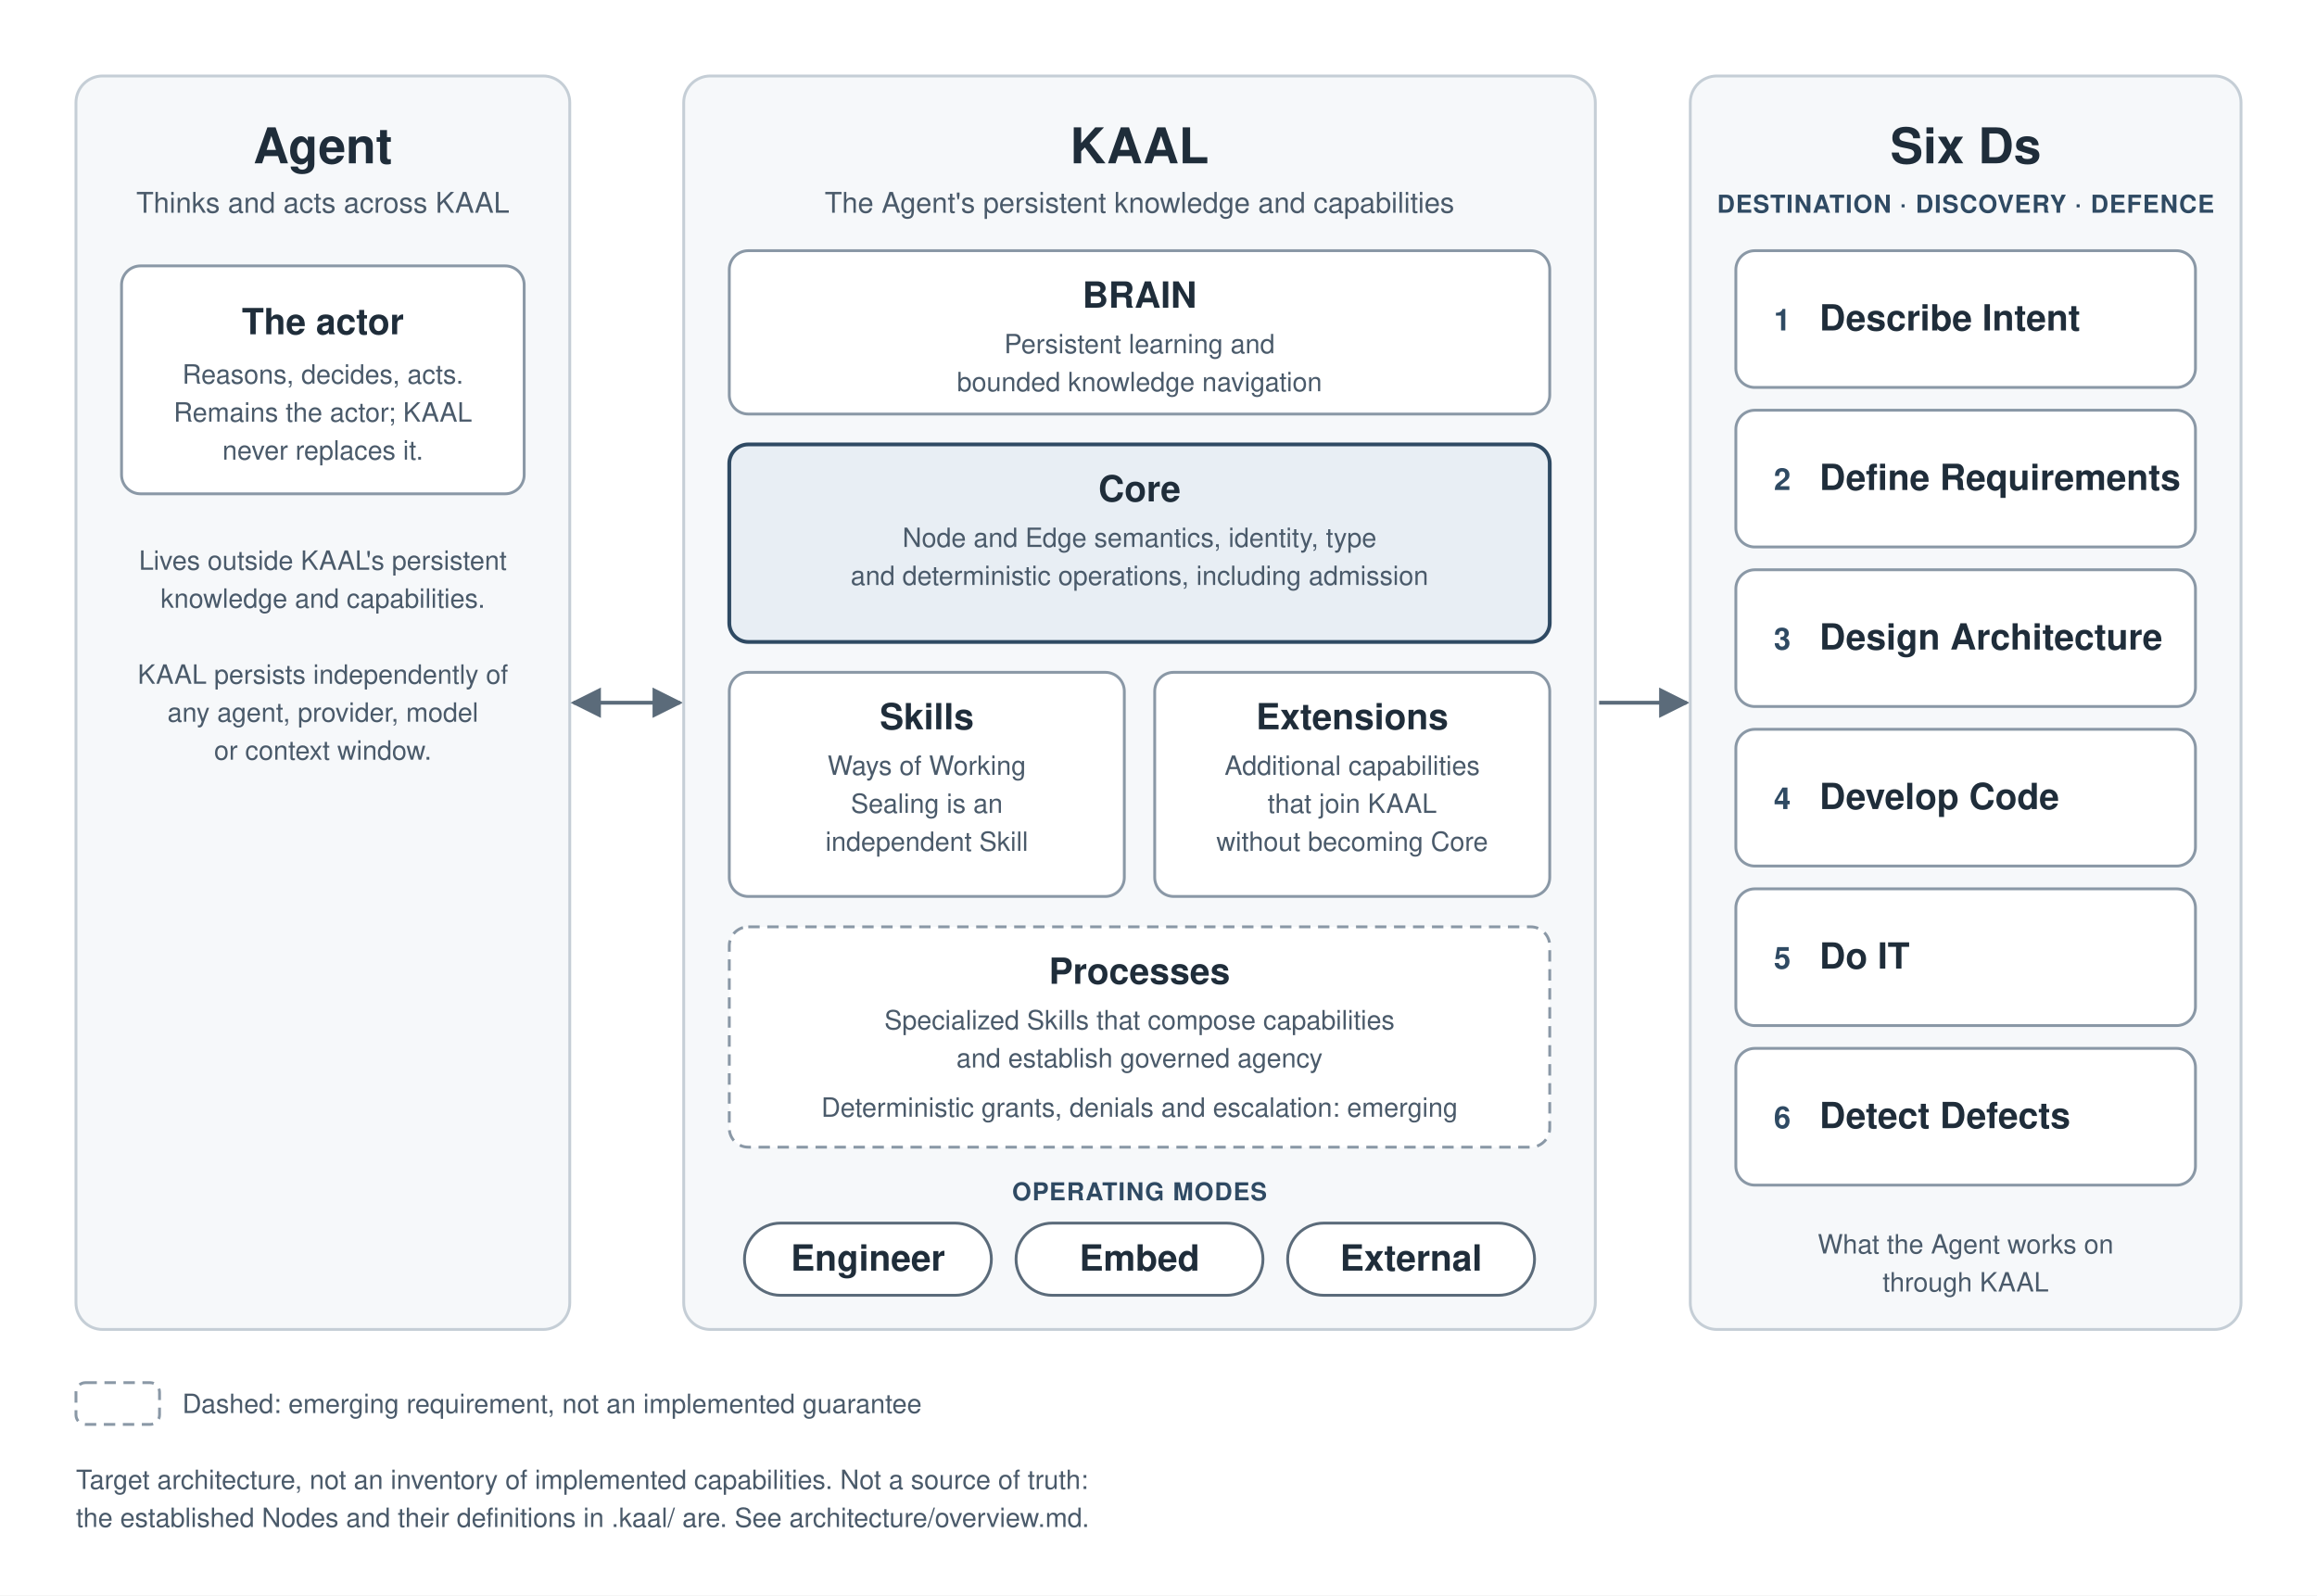
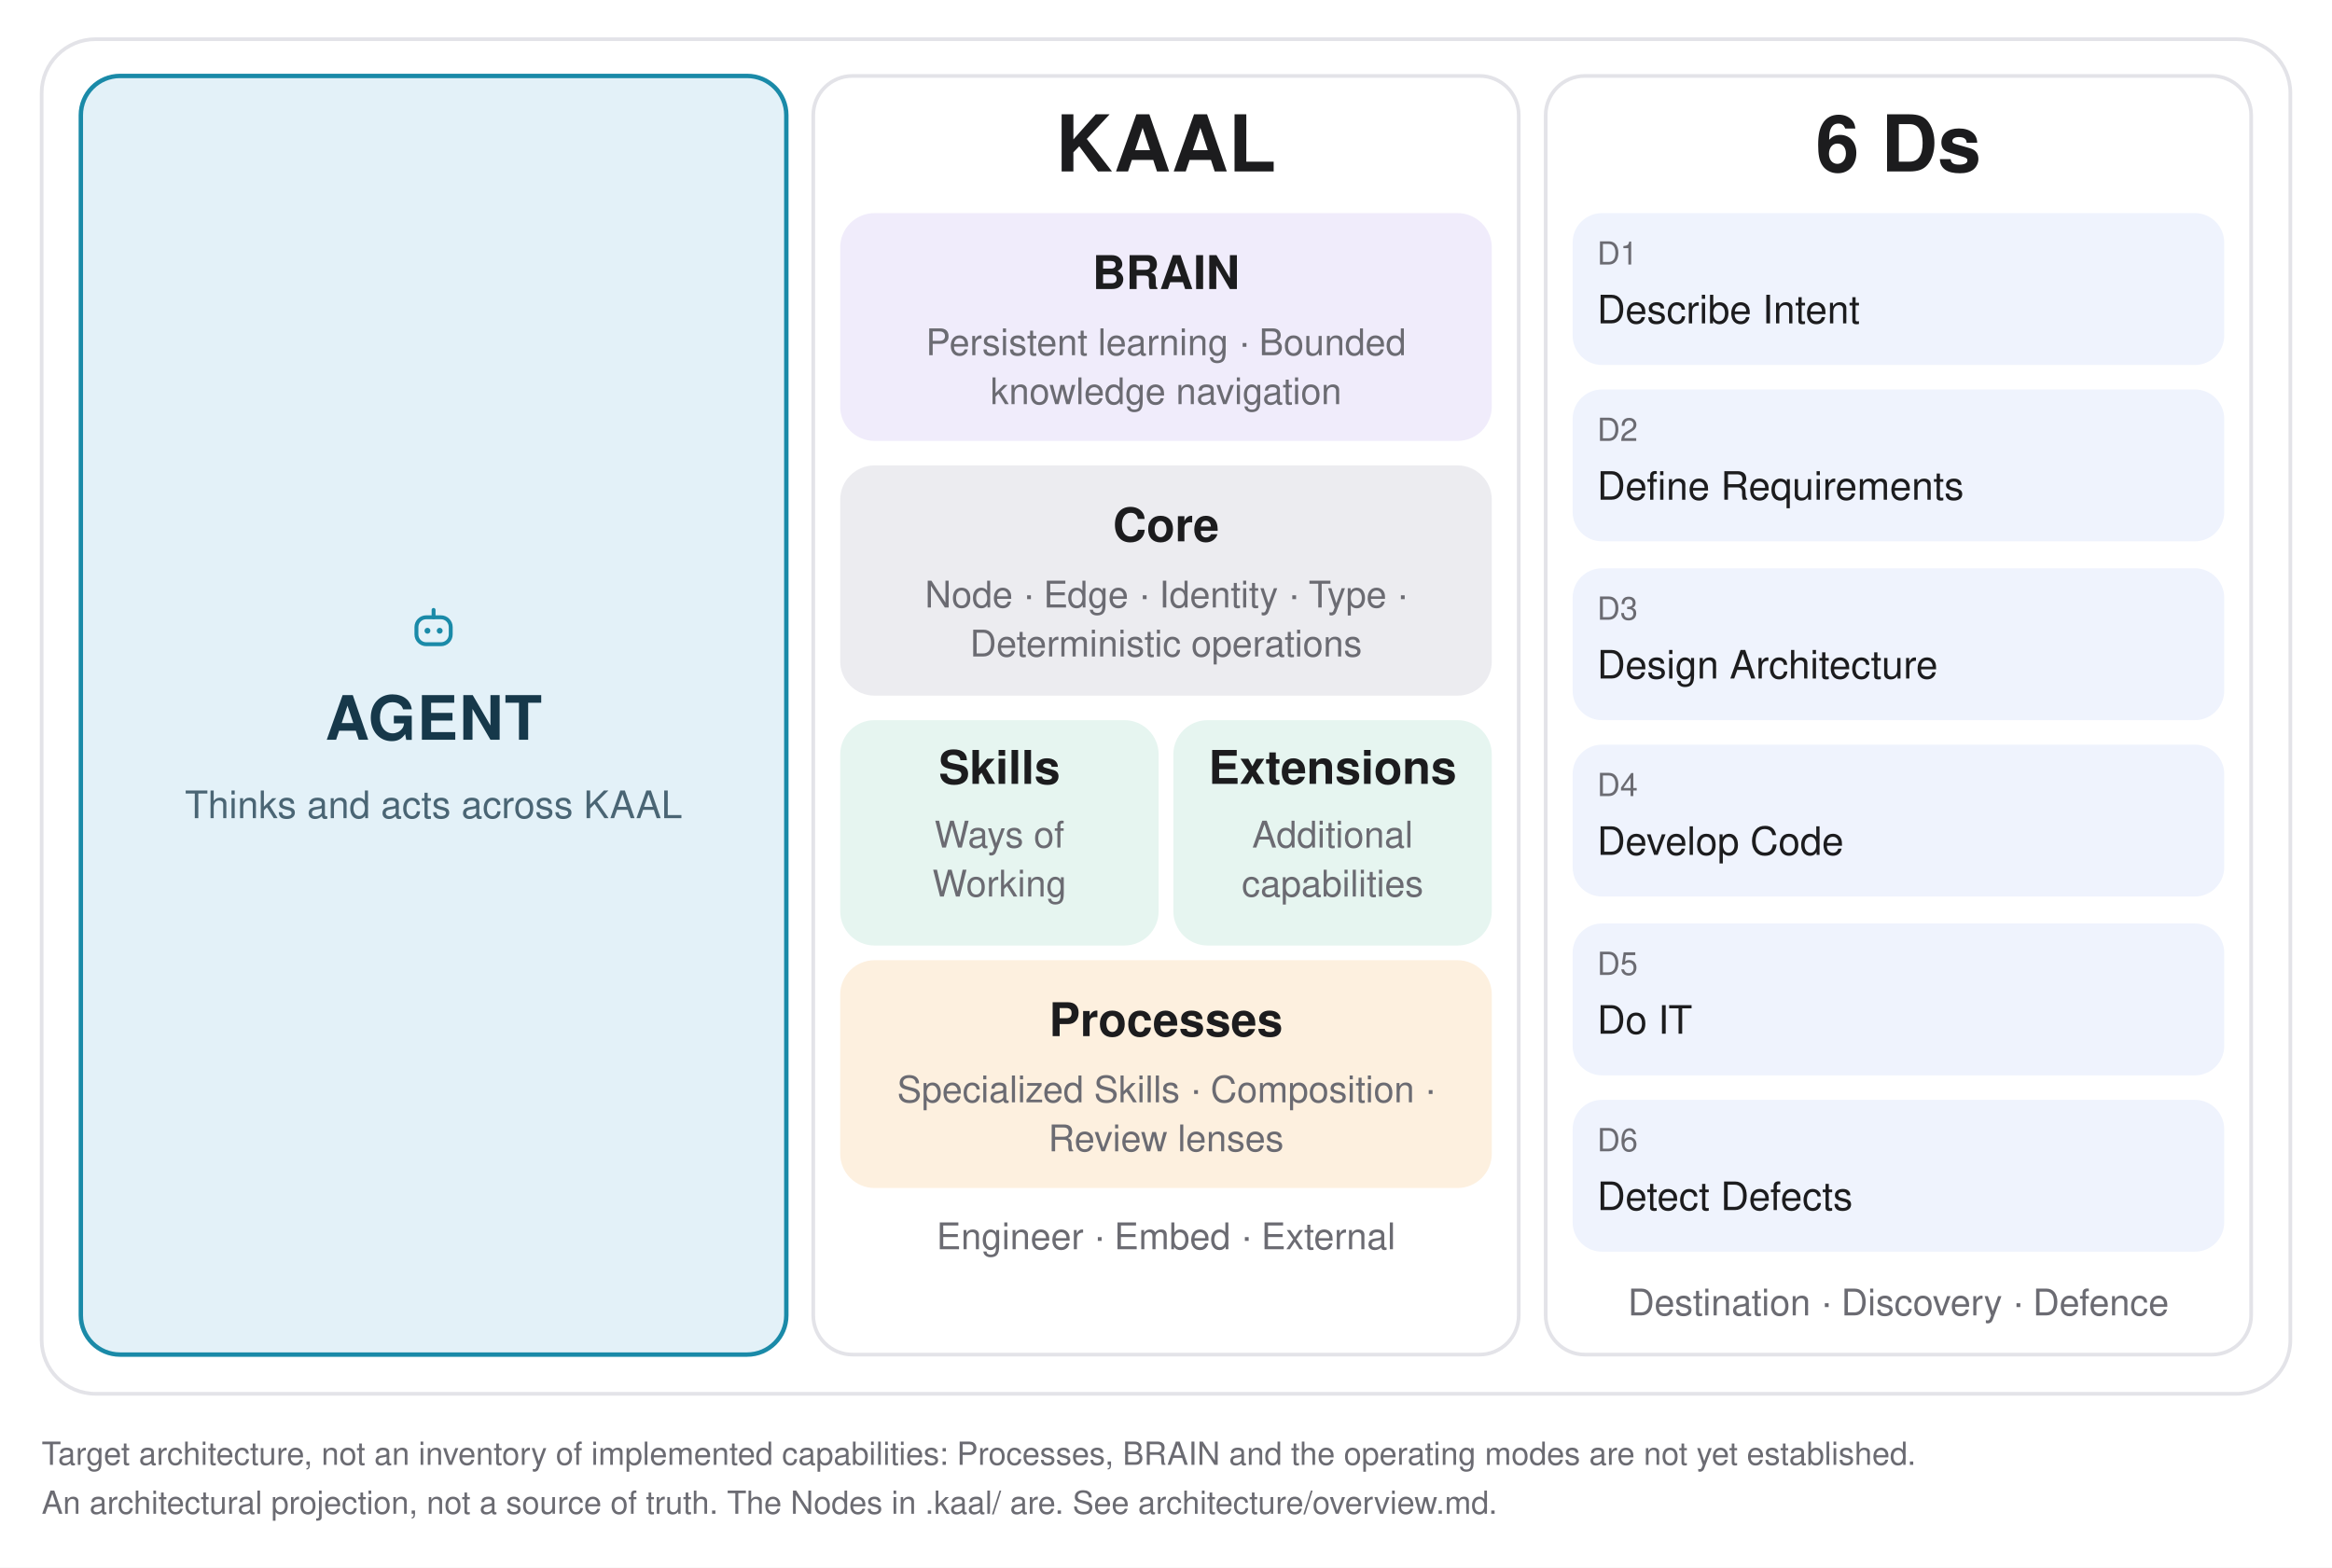
- <svg xmlns="http://www.w3.org/2000/svg" viewBox="0 0 1220 840" width="1220" height="840" role="img" aria-labelledby="t d" font-family="Helvetica, Arial, sans-serif">
-   <defs>
-     <marker id="a" viewBox="0 0 10 10" refX="9" refY="5" markerWidth="8" markerHeight="8" orient="auto-start-reverse">
-       <path d="M0 0 L10 5 L0 10 z" fill="#5b6b7a" />
-     </marker>
-     <style>
-       .col { fill:#f6f8fa; stroke:#c5ced6; stroke-width:1.5 }
-       .box { fill:#ffffff; stroke:#8a98a6; stroke-width:1.5 }
-       .core { fill:#e8eef4; stroke:#2f4a63; stroke-width:2 }
-       .emerging { fill:#ffffff; stroke:#8a98a6; stroke-width:1.5; stroke-dasharray:6 4 }
-       .pill { fill:#ffffff; stroke:#5b6b7a; stroke-width:1.5 }
-       .h { font-size:26px; font-weight:700; fill:#1f2d3a }
-       .sub { font-size:15px; fill:#4a5a6a }
-       .n { font-size:19px; font-weight:700; fill:#1f2d3a }
-       .s { font-size:14px; fill:#4a5a6a }
-       .num { font-size:16px; font-weight:700; fill:#2f4a63 }
-       .frame { font-size:13px; font-weight:700; letter-spacing:0.5px; fill:#2f4a63 }
-       .note { font-size:14px; fill:#4a5a6a }
-       .arrow { stroke:#5b6b7a; stroke-width:2; fill:none }
-     </style>
-   </defs>
-   <rect width="1220" height="840" fill="#ffffff" />
-   <rect class="col" x="40" y="40" width="260" height="660" rx="14" />
-   <text class="h" x="170" y="86" text-anchor="middle">Agent</text>
-   <text class="sub" x="170" y="112" text-anchor="middle">Thinks and acts across KAAL</text>
-   <rect class="box" x="64" y="140" width="212" height="120" rx="10" />
-   <text class="n" x="170" y="176" text-anchor="middle">The actor</text>
-   <text class="s" x="170" y="202" text-anchor="middle">Reasons, decides, acts.</text>
-   <text class="s" x="170" y="222" text-anchor="middle">Remains the actor; KAAL</text>
-   <text class="s" x="170" y="242" text-anchor="middle">never replaces it.</text>
-   <text class="s" x="170" y="300" text-anchor="middle">Lives outside KAAL's persistent</text>
-   <text class="s" x="170" y="320" text-anchor="middle">knowledge and capabilities.</text>
-   <text class="s" x="170" y="360" text-anchor="middle">KAAL persists independently of</text>
-   <text class="s" x="170" y="380" text-anchor="middle">any agent, provider, model</text>
-   <text class="s" x="170" y="400" text-anchor="middle">or context window.</text>
-   <path class="arrow" d="M302 370 L358 370" marker-start="url(#a)" marker-end="url(#a)" />
-   <rect class="col" x="360" y="40" width="480" height="660" rx="14" />
-   <text class="h" x="600" y="86" text-anchor="middle">KAAL</text>
-   <text class="sub" x="600" y="112" text-anchor="middle">The Agent's persistent knowledge and capabilities</text>
-   <rect class="box" x="384" y="132" width="432" height="86" rx="10" />
-   <text class="n" x="600" y="162" text-anchor="middle">BRAIN</text>
-   <text class="s" x="600" y="186" text-anchor="middle">Persistent learning and</text>
-   <text class="s" x="600" y="206" text-anchor="middle">bounded knowledge navigation</text>
-   <rect class="core" x="384" y="234" width="432" height="104" rx="10" />
-   <text class="n" x="600" y="264" text-anchor="middle">Core</text>
-   <text class="s" x="600" y="288" text-anchor="middle">Node and Edge semantics, identity, type</text>
-   <text class="s" x="600" y="308" text-anchor="middle">and deterministic operations, including admission</text>
-   <rect class="box" x="384" y="354" width="208" height="118" rx="10" />
-   <text class="n" x="488" y="384" text-anchor="middle">Skills</text>
-   <text class="s" x="488" y="408" text-anchor="middle">Ways of Working</text>
-   <text class="s" x="488" y="428" text-anchor="middle">Sealing is an</text>
-   <text class="s" x="488" y="448" text-anchor="middle">independent Skill</text>
-   <rect class="box" x="608" y="354" width="208" height="118" rx="10" />
-   <text class="n" x="712" y="384" text-anchor="middle">Extensions</text>
-   <text class="s" x="712" y="408" text-anchor="middle">Additional capabilities</text>
-   <text class="s" x="712" y="428" text-anchor="middle">that join KAAL</text>
-   <text class="s" x="712" y="448" text-anchor="middle">without becoming Core</text>
-   <rect class="emerging" x="384" y="488" width="432" height="116" rx="10" />
-   <text class="n" x="600" y="518" text-anchor="middle">Processes</text>
-   <text class="s" x="600" y="542" text-anchor="middle">Specialized Skills that compose capabilities</text>
-   <text class="s" x="600" y="562" text-anchor="middle">and establish governed agency</text>
-   <text class="s" x="600" y="588" text-anchor="middle">Deterministic grants, denials and escalation: emerging</text>
-   <text class="frame" x="600" y="632" text-anchor="middle">OPERATING MODES</text>
-   <rect class="pill" x="392" y="644" width="130" height="38" rx="19" />
-   <text class="n" x="457" y="669" text-anchor="middle">Engineer</text>
-   <rect class="pill" x="535" y="644" width="130" height="38" rx="19" />
-   <text class="n" x="600" y="669" text-anchor="middle">Embed</text>
-   <rect class="pill" x="678" y="644" width="130" height="38" rx="19" />
-   <text class="n" x="743" y="669" text-anchor="middle">External</text>
-   <path class="arrow" d="M842 370 L888 370" marker-end="url(#a)" />
-   <rect class="col" x="890" y="40" width="290" height="660" rx="14" />
-   <text class="h" x="1035" y="86" text-anchor="middle">Six Ds</text>
-   <text class="frame" x="1035" y="112" text-anchor="middle">DESTINATION · DISCOVERY · DEFENCE</text>
-   <g>
-     <rect class="box" x="914" y="132" width="242" height="72" rx="10" />
-     <text class="num" x="934" y="174">1</text>
-     <text class="n" x="958" y="174">Describe Intent</text>
-     <rect class="box" x="914" y="216" width="242" height="72" rx="10" />
-     <text class="num" x="934" y="258">2</text>
-     <text class="n" x="958" y="258">Define Requirements</text>
-     <rect class="box" x="914" y="300" width="242" height="72" rx="10" />
-     <text class="num" x="934" y="342">3</text>
-     <text class="n" x="958" y="342">Design Architecture</text>
-     <rect class="box" x="914" y="384" width="242" height="72" rx="10" />
-     <text class="num" x="934" y="426">4</text>
-     <text class="n" x="958" y="426">Develop Code</text>
-     <rect class="box" x="914" y="468" width="242" height="72" rx="10" />
-     <text class="num" x="934" y="510">5</text>
-     <text class="n" x="958" y="510">Do IT</text>
-     <rect class="box" x="914" y="552" width="242" height="72" rx="10" />
-     <text class="num" x="934" y="594">6</text>
-     <text class="n" x="958" y="594">Detect Defects</text>
+ <svg xmlns="http://www.w3.org/2000/svg" viewBox="0 0 952 640" width="952" height="640" role="img" aria-labelledby="t d" font-family="Helvetica, Arial, sans-serif">
+   <style>
+     .h { font-size:32px; font-weight:700; fill:#1c1c1e }
+     .n { font-size:19px; font-weight:700; fill:#1c1c1e }
+     .s { font-size:15px; fill:#6b6b72 }
+     .dn { font-size:13px; fill:#6b6b72 }
+     .dt { font-size:16px; fill:#1c1c1e }
+     .f { font-size:15px; fill:#6b6b72 }
+     .note { font-size:13px; fill:#6b6b72 }
+   </style>
+   <rect width="952" height="640" fill="#ffffff" />
+   <rect x="17" y="16" width="918" height="553" rx="22" fill="#ffffff" stroke="#e3e3e8" stroke-width="1.5" />
+   <rect x="33" y="31" width="288" height="522" rx="16" fill="#e3f1f8" stroke="#1a8aa8" stroke-width="1.8" />
+   <g fill="none" stroke="#1a8aa8" stroke-width="1.6" stroke-linecap="round" stroke-linejoin="round">
+     <rect x="170" y="252" width="14" height="11" rx="4" />
+     <path d="M177 252v-3" />
  </g>
-   <text class="s" x="1035" y="660" text-anchor="middle">What the Agent works on</text>
-   <text class="s" x="1035" y="680" text-anchor="middle">through KAAL</text>
-   <rect class="emerging" x="40" y="728" width="44" height="22" rx="5" />
-   <text class="note" x="96" y="744">Dashed: emerging requirement, not an implemented guarantee</text>
-   <text class="note" x="40" y="784">Target architecture, not an inventory of implemented capabilities. Not a source of truth:</text>
-   <text class="note" x="40" y="804">the established Nodes and their definitions in .kaal/ are. See architecture/overview.md.</text>
+   <circle cx="174.500" cy="257.500" r="1.200" fill="#1a8aa8" />
+   <circle cx="179.500" cy="257.500" r="1.200" fill="#1a8aa8" />
+   <text x="177" y="302" text-anchor="middle" font-size="25" font-weight="700" fill="#16384a" letter-spacing="0.5">AGENT</text>
+   <text x="177" y="334" text-anchor="middle" font-size="15.500" fill="#4a6574">Thinks and acts across KAAL</text>
+   <rect x="332" y="31" width="288" height="522" rx="16" fill="#ffffff" stroke="#e3e3e8" stroke-width="1.5" />
+   <text class="h" x="476" y="70" text-anchor="middle">KAAL</text>
+   <rect x="343" y="87" width="266" height="93" rx="14" fill="#f0ecfb" />
+   <text class="n" x="476" y="118" text-anchor="middle">BRAIN</text>
+   <text class="s" x="476" y="145" text-anchor="middle">Persistent learning · Bounded</text>
+   <text class="s" x="476" y="165" text-anchor="middle">knowledge navigation</text>
+   <rect x="343" y="190" width="266" height="94" rx="14" fill="#ececf0" />
+   <text class="n" x="476" y="221" text-anchor="middle">Core</text>
+   <text class="s" x="476" y="248" text-anchor="middle">Node · Edge · Identity · Type ·</text>
+   <text class="s" x="476" y="268" text-anchor="middle">Deterministic operations</text>
+   <rect x="343" y="294" width="130" height="92" rx="14" fill="#e6f5f0" />
+   <text class="n" x="408" y="320" text-anchor="middle">Skills</text>
+   <text class="s" x="408" y="346" text-anchor="middle">Ways of</text>
+   <text class="s" x="408" y="366" text-anchor="middle">Working</text>
+   <rect x="479" y="294" width="130" height="92" rx="14" fill="#e6f5f0" />
+   <text class="n" x="544" y="320" text-anchor="middle">Extensions</text>
+   <text class="s" x="544" y="346" text-anchor="middle">Additional</text>
+   <text class="s" x="544" y="366" text-anchor="middle">capabilities</text>
+   <rect x="343" y="392" width="266" height="93" rx="14" fill="#fdf0df" />
+   <text class="n" x="476" y="423" text-anchor="middle">Processes</text>
+   <text class="s" x="476" y="450" text-anchor="middle">Specialized Skills · Composition ·</text>
+   <text class="s" x="476" y="470" text-anchor="middle">Review lenses</text>
+   <text class="f" x="476" y="510" text-anchor="middle">Engineer · Embed · External</text>
+   <rect x="631" y="31" width="288" height="522" rx="16" fill="#ffffff" stroke="#e3e3e8" stroke-width="1.5" />
+   <text class="h" x="775" y="70" text-anchor="middle">6 Ds</text>
+   <rect fill="#eff3fd" x="642" y="87" width="266" height="62" rx="12" />
+   <text class="dn" x="652" y="108">D1</text>
+   <text class="dt" x="652" y="132">Describe Intent</text>
+   <rect fill="#eff3fd" x="642" y="159" width="266" height="62" rx="12" />
+   <text class="dn" x="652" y="180">D2</text>
+   <text class="dt" x="652" y="204">Define Requirements</text>
+   <rect fill="#eff3fd" x="642" y="232" width="266" height="62" rx="12" />
+   <text class="dn" x="652" y="253">D3</text>
+   <text class="dt" x="652" y="277">Design Architecture</text>
+   <rect fill="#eff3fd" x="642" y="304" width="266" height="62" rx="12" />
+   <text class="dn" x="652" y="325">D4</text>
+   <text class="dt" x="652" y="349">Develop Code</text>
+   <rect fill="#eff3fd" x="642" y="377" width="266" height="62" rx="12" />
+   <text class="dn" x="652" y="398">D5</text>
+   <text class="dt" x="652" y="422">Do IT</text>
+   <rect fill="#eff3fd" x="642" y="449" width="266" height="62" rx="12" />
+   <text class="dn" x="652" y="470">D6</text>
+   <text class="dt" x="652" y="494">Detect Defects</text>
+   <text class="f" x="775" y="537" text-anchor="middle">Destination · Discovery · Defence</text>
+   <text class="note" x="17" y="598">Target architecture, not an inventory of implemented capabilities: Processes, BRAIN and the operating modes are not yet established.</text>
+   <text class="note" x="17" y="618">An architectural projection, not a source of truth. The Nodes in .kaal/ are. See architecture/overview.md.</text>
</svg>
